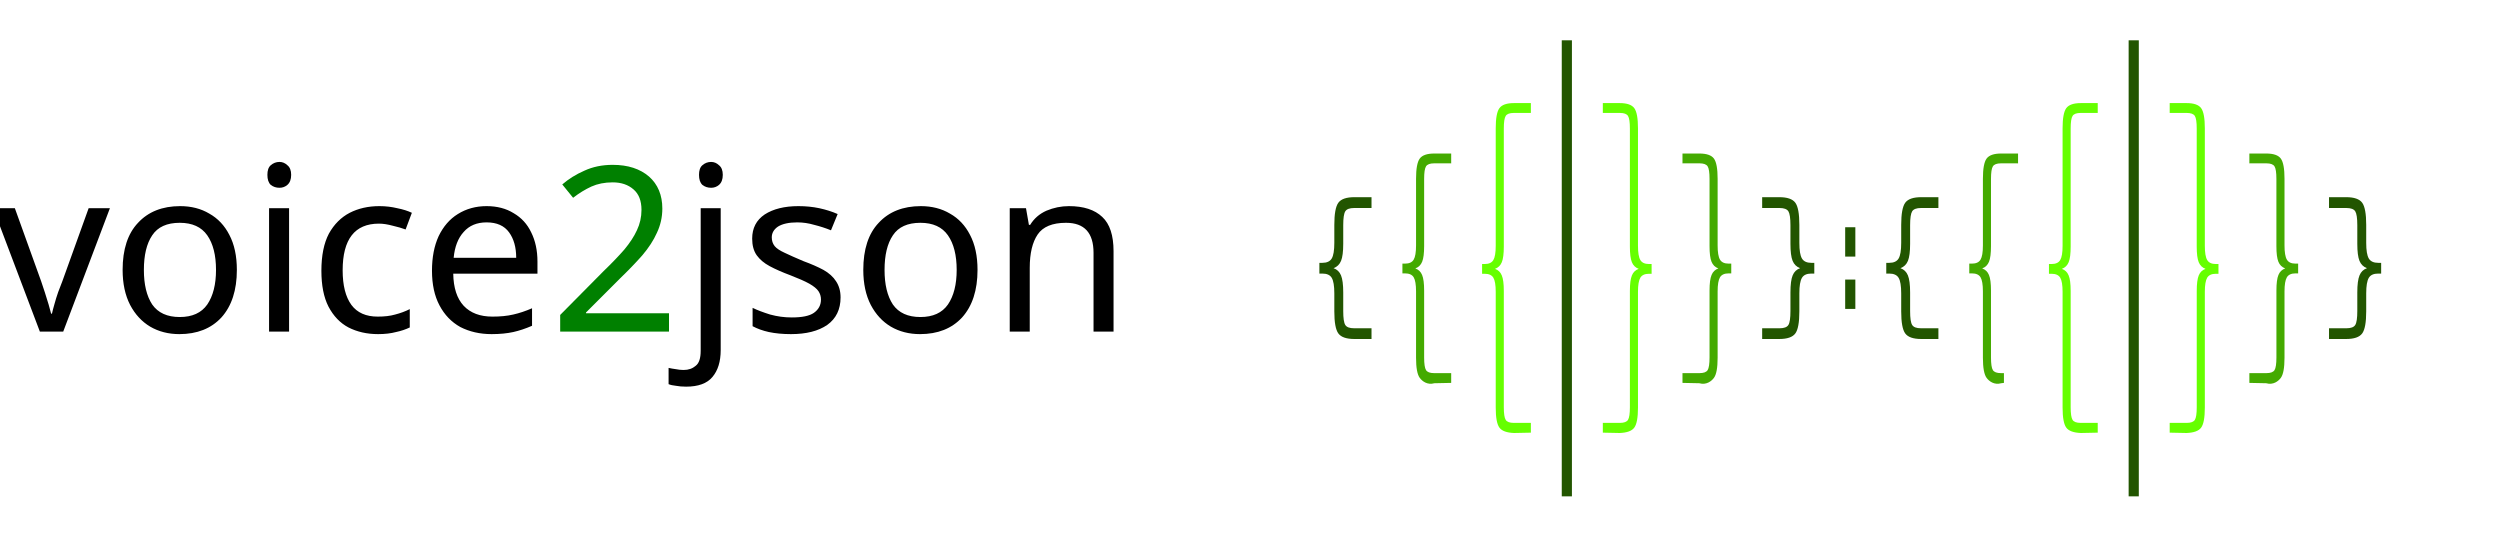
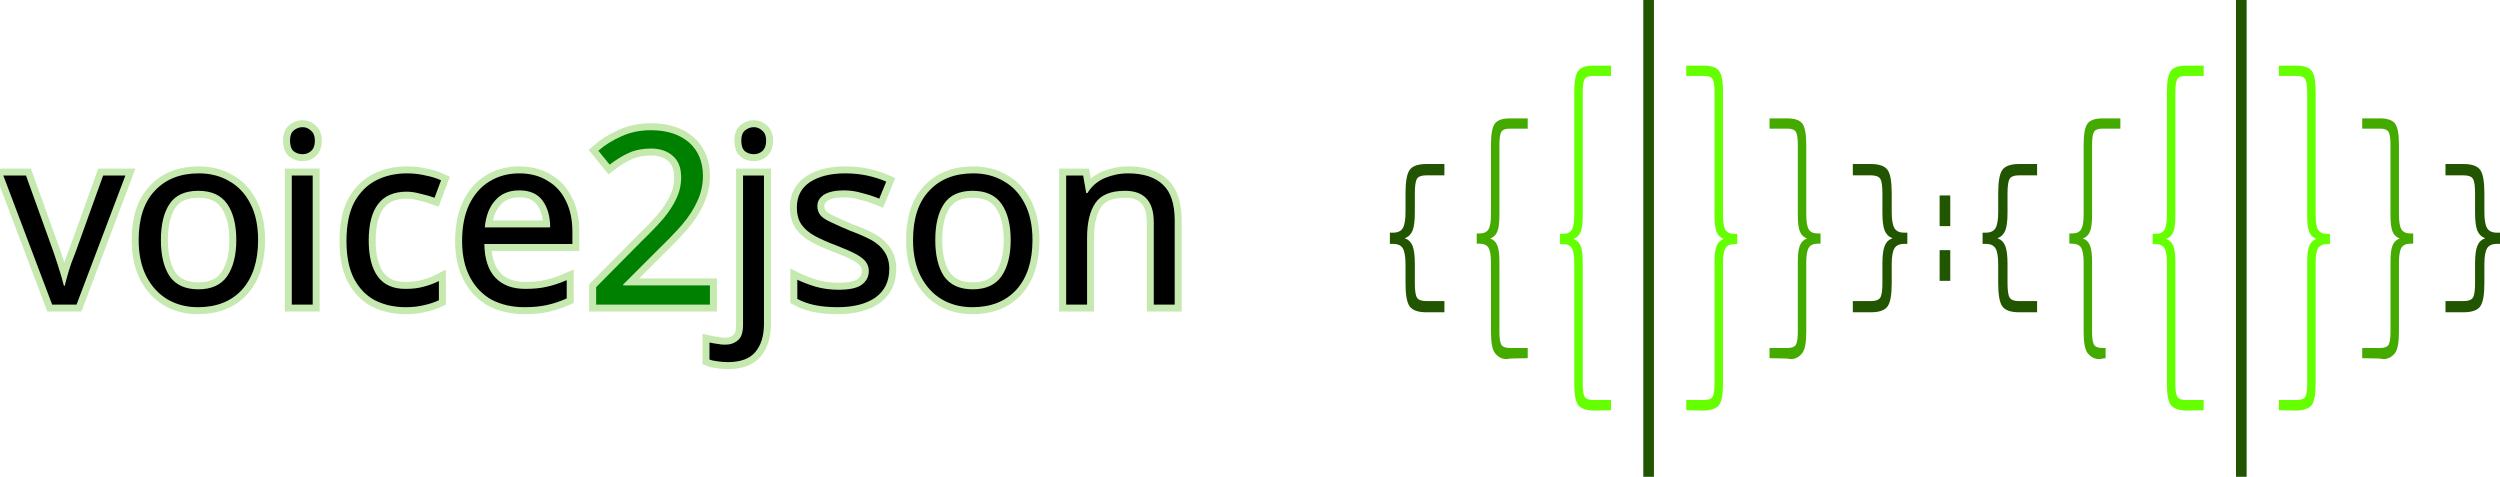
- <svg xmlns="http://www.w3.org/2000/svg" width="93.692mm" height="20.112mm" viewBox="0 0 93.692 20.112" version="1.1" id="svg8">
+ <svg xmlns="http://www.w3.org/2000/svg" width="89.613mm" height="17.091mm" viewBox="0 0 89.613 17.091" version="1.1" id="svg8">
  <defs id="defs2">
    <marker orient="auto" refY="0" refX="0" id="TriangleOutL" style="overflow:visible">
      <path id="path1091" d="M 5.77,0 -2.88,5 V -5 Z" style="fill:#225500;fill-opacity:1;fill-rule:evenodd;stroke:#225500;stroke-width:1pt;stroke-opacity:1" transform="scale(0.8)" />
    </marker>
  </defs>
-   <g id="layer1" transform="translate(-17.51392,-88.88452)">
+   <g id="layer1" transform="translate(-17.13892,-90.39495)">
    <path id="use866" d="M 76.234,90.395 V 107.486" style="fill:none;stroke:#225500;stroke-width:0.381;stroke-linecap:butt;stroke-linejoin:miter;stroke-opacity:1" />
    <path id="path869" style="font-style:normal;font-weight:normal;font-size:medium;line-height:1.25;font-family:sans-serif;letter-spacing:0px;word-spacing:0px;fill:#225500;fill-opacity:1;stroke:none;stroke-width:0.265" d="m 68.914,96.679 v -0.405 h -0.641 c -0.299,0 -0.5,0.069 -0.602,0.208 -0.101,0.139 -0.151,0.415 -0.151,0.83 v 0.672 c 0,0.283 -0.032,0.479 -0.097,0.588 -0.065,0.109 -0.183,0.163 -0.353,0.163 h -0.11 v 0.402 h 0.11 c 0.172,0 0.289,0.053 0.353,0.16 0.065,0.109 0.097,0.303 0.097,0.582 v 0.675 c 0,0.414 0.05,0.69 0.151,0.827 0.102,0.139 0.303,0.208 0.602,0.208 h 0.641 v -0.402 h -0.652 c -0.169,0 -0.28,-0.041 -0.331,-0.124 -0.052,-0.082 -0.077,-0.256 -0.077,-0.52 v -0.697 c 0,-0.294 -0.028,-0.508 -0.083,-0.641 -0.054,-0.133 -0.147,-0.223 -0.279,-0.27 0.133,-0.05 0.227,-0.142 0.281,-0.276 0.054,-0.133 0.081,-0.346 0.081,-0.638 v -0.697 c 0,-0.265 0.026,-0.438 0.077,-0.52 0.052,-0.082 0.162,-0.124 0.331,-0.124 z" />
    <path d="m 71.9,95.007 v -0.369 h -0.631 c -0.272,0 -0.455,0.063 -0.548,0.19 -0.092,0.127 -0.138,0.378 -0.138,0.756 v 2.495 c 0,0.258 -0.029,0.436 -0.089,0.536 -0.059,0.099 -0.166,0.149 -0.322,0.149 h -0.1 v 0.366 h 0.1 c 0.156,0 0.264,0.05 0.322,0.146 0.059,0.099 0.089,0.276 0.089,0.53 v 2.486 c 0,0.377 0.046,0.628 0.138,0.753 0.093,0.127 0.286,0.277 0.548,0.202 l 0.631,-0.013 v -0.366 h -0.641 c -0.154,0 -0.255,-0.038 -0.302,-0.113 -0.047,-0.075 -0.071,-0.233 -0.071,-0.474 v -2.507 c 0,-0.268 -0.025,-0.463 -0.076,-0.584 -0.049,-0.121 -0.134,-0.203 -0.254,-0.246 0.121,-0.044 0.207,-0.129 0.256,-0.251 0.049,-0.121 0.074,-0.315 0.074,-0.582 v -2.518 c 0,-0.241 0.023,-0.399 0.071,-0.474 0.047,-0.075 0.148,-0.113 0.302,-0.113 z" style="font-style:normal;font-weight:normal;font-size:medium;line-height:1.25;font-family:sans-serif;letter-spacing:0px;word-spacing:0px;fill:#44aa00;fill-opacity:1;stroke:none;stroke-width:0.265" id="path874" />
    <path id="path878" style="font-style:normal;font-weight:normal;font-size:medium;line-height:1.25;font-family:sans-serif;letter-spacing:0px;word-spacing:0px;fill:#66ff00;fill-opacity:1;stroke:none;stroke-width:0.265" d="m 74.886,93.117 v -0.369 h -0.631 c -0.272,0 -0.455,0.063 -0.548,0.19 -0.092,0.127 -0.138,0.378 -0.138,0.756 v 4.4 c 0,0.258 -0.029,0.436 -0.089,0.536 -0.059,0.099 -0.166,0.149 -0.322,0.149 h -0.1 v 0.366 h 0.1 c 0.156,0 0.264,0.05 0.322,0.146 0.059,0.099 0.089,0.276 0.089,0.53 v 4.336 c 0,0.377 0.046,0.628 0.138,0.753 0.093,0.127 0.276,0.191 0.548,0.202 l 0.631,-0.013 v -0.366 h -0.641 c -0.154,0 -0.255,-0.038 -0.302,-0.113 -0.047,-0.075 -0.071,-0.233 -0.071,-0.474 v -4.356 c 0,-0.268 -0.025,-0.463 -0.076,-0.584 -0.049,-0.121 -0.134,-0.203 -0.254,-0.246 0.121,-0.044 0.207,-0.129 0.256,-0.251 0.049,-0.121 0.074,-0.315 0.074,-0.582 v -4.423 c 0,-0.241 0.023,-0.399 0.071,-0.474 0.047,-0.075 0.148,-0.113 0.302,-0.113 z" />
    <path d="m 77.583,93.117 v -0.369 h 0.631 c 0.272,0 0.455,0.063 0.548,0.19 0.092,0.127 0.138,0.378 0.138,0.756 v 4.4 c 0,0.258 0.029,0.436 0.089,0.536 0.059,0.099 0.166,0.149 0.322,0.149 h 0.1 v 0.366 h -0.1 c -0.156,0 -0.264,0.05 -0.322,0.146 -0.059,0.099 -0.089,0.276 -0.089,0.53 v 4.336 c 0,0.377 -0.046,0.628 -0.138,0.753 -0.093,0.127 -0.276,0.191 -0.548,0.202 l -0.631,-0.013 v -0.366 h 0.641 c 0.154,0 0.255,-0.038 0.302,-0.113 0.047,-0.075 0.071,-0.233 0.071,-0.474 v -4.356 c 0,-0.268 0.025,-0.463 0.076,-0.584 0.049,-0.121 0.134,-0.203 0.254,-0.246 -0.121,-0.044 -0.207,-0.129 -0.256,-0.251 -0.049,-0.121 -0.074,-0.315 -0.074,-0.582 v -4.423 c 0,-0.241 -0.023,-0.399 -0.071,-0.474 -0.047,-0.075 -0.148,-0.113 -0.302,-0.113 z" style="font-style:normal;font-weight:normal;font-size:medium;line-height:1.25;font-family:sans-serif;letter-spacing:0px;word-spacing:0px;fill:#66ff00;fill-opacity:1;stroke:none;stroke-width:0.265" id="path954" />
    <path id="path956" style="font-style:normal;font-weight:normal;font-size:medium;line-height:1.25;font-family:sans-serif;letter-spacing:0px;word-spacing:0px;fill:#44aa00;fill-opacity:1;stroke:none;stroke-width:0.265" d="m 80.568,95.007 v -0.369 h 0.631 c 0.272,0 0.455,0.063 0.548,0.19 0.092,0.127 0.138,0.378 0.138,0.756 v 2.495 c 0,0.258 0.029,0.436 0.089,0.536 0.059,0.099 0.166,0.149 0.322,0.149 h 0.1 v 0.366 h -0.1 c -0.156,0 -0.264,0.05 -0.322,0.146 -0.059,0.099 -0.089,0.276 -0.089,0.53 v 2.486 c 0,0.377 -0.046,0.628 -0.138,0.753 -0.093,0.127 -0.286,0.277 -0.548,0.202 l -0.631,-0.013 v -0.366 h 0.641 c 0.154,0 0.255,-0.038 0.302,-0.113 0.047,-0.075 0.071,-0.233 0.071,-0.474 v -2.507 c 0,-0.268 0.025,-0.463 0.076,-0.584 0.049,-0.121 0.134,-0.203 0.254,-0.246 -0.121,-0.044 -0.207,-0.129 -0.256,-0.251 -0.049,-0.121 -0.074,-0.315 -0.074,-0.582 v -2.518 c 0,-0.241 -0.023,-0.399 -0.071,-0.474 -0.047,-0.075 -0.148,-0.113 -0.302,-0.113 z" />
    <path d="m 83.554,96.679 v -0.405 h 0.641 c 0.299,0 0.5,0.069 0.602,0.208 0.101,0.139 0.151,0.415 0.151,0.83 v 0.672 c 0,0.283 0.032,0.479 0.097,0.588 0.065,0.109 0.183,0.163 0.353,0.163 h 0.11 v 0.402 h -0.11 c -0.172,0 -0.289,0.053 -0.353,0.16 -0.065,0.109 -0.097,0.303 -0.097,0.582 v 0.675 c 0,0.414 -0.05,0.69 -0.151,0.827 -0.102,0.139 -0.303,0.208 -0.602,0.208 H 83.554 v -0.402 h 0.652 c 0.169,0 0.28,-0.041 0.331,-0.124 0.052,-0.082 0.077,-0.256 0.077,-0.52 v -0.697 c 0,-0.294 0.028,-0.508 0.083,-0.641 0.054,-0.133 0.147,-0.223 0.279,-0.27 -0.133,-0.05 -0.227,-0.142 -0.281,-0.276 -0.054,-0.133 -0.081,-0.346 -0.081,-0.638 v -0.697 c 0,-0.265 -0.026,-0.438 -0.077,-0.52 -0.052,-0.082 -0.162,-0.124 -0.331,-0.124 z" style="font-style:normal;font-weight:normal;font-size:medium;line-height:1.25;font-family:sans-serif;letter-spacing:0px;word-spacing:0px;fill:#225500;fill-opacity:1;stroke:none;stroke-width:0.265" id="path958" />
    <path d="m 90.159,96.679 v -0.405 h -0.641 c -0.299,0 -0.5,0.069 -0.602,0.208 -0.101,0.139 -0.151,0.415 -0.151,0.83 v 0.672 c 0,0.283 -0.032,0.479 -0.097,0.588 -0.065,0.109 -0.183,0.163 -0.353,0.163 h -0.11 v 0.402 h 0.11 c 0.172,0 0.289,0.053 0.353,0.16 0.065,0.109 0.097,0.303 0.097,0.582 v 0.675 c 0,0.414 0.05,0.69 0.151,0.827 0.102,0.139 0.303,0.208 0.602,0.208 h 0.641 v -0.402 h -0.652 c -0.169,0 -0.28,-0.041 -0.331,-0.124 -0.052,-0.082 -0.077,-0.256 -0.077,-0.52 v -0.697 c 0,-0.294 -0.028,-0.508 -0.083,-0.641 -0.054,-0.133 -0.147,-0.223 -0.279,-0.27 0.133,-0.05 0.227,-0.142 0.281,-0.276 0.054,-0.133 0.081,-0.346 0.081,-0.638 v -0.697 c 0,-0.265 0.026,-0.438 0.077,-0.52 0.052,-0.082 0.162,-0.124 0.331,-0.124 z" style="font-style:normal;font-weight:normal;font-size:medium;line-height:1.25;font-family:sans-serif;letter-spacing:0px;word-spacing:0px;fill:#225500;fill-opacity:1;stroke:none;stroke-width:0.265" id="path960" />
    <path id="path962" style="font-style:normal;font-weight:normal;font-size:medium;line-height:1.25;font-family:sans-serif;letter-spacing:0px;word-spacing:0px;fill:#225500;fill-opacity:1;stroke:none;stroke-width:0.265" d="m 104.798,96.679 v -0.405 h 0.641 c 0.299,0 0.5,0.069 0.602,0.208 0.101,0.139 0.151,0.415 0.151,0.83 v 0.672 c 0,0.283 0.032,0.479 0.097,0.588 0.065,0.109 0.183,0.163 0.353,0.163 h 0.11 v 0.402 h -0.11 c -0.172,0 -0.289,0.053 -0.353,0.16 -0.065,0.109 -0.097,0.303 -0.097,0.582 v 0.675 c 0,0.414 -0.05,0.69 -0.151,0.827 -0.102,0.139 -0.303,0.208 -0.602,0.208 h -0.641 v -0.402 h 0.652 c 0.169,0 0.28,-0.041 0.331,-0.124 0.052,-0.082 0.077,-0.256 0.077,-0.52 v -0.697 c 0,-0.294 0.028,-0.508 0.083,-0.641 0.054,-0.133 0.147,-0.223 0.279,-0.27 -0.133,-0.05 -0.227,-0.142 -0.281,-0.276 -0.054,-0.133 -0.081,-0.346 -0.081,-0.638 v -0.697 c 0,-0.265 -0.026,-0.438 -0.077,-0.52 -0.052,-0.082 -0.162,-0.124 -0.331,-0.124 z" />
    <path d="m 96.13,93.117 v -0.369 h -0.631 c -0.272,0 -0.455,0.063 -0.548,0.19 -0.092,0.127 -0.138,0.378 -0.138,0.756 v 4.4 c 0,0.258 -0.029,0.436 -0.089,0.536 -0.059,0.099 -0.166,0.149 -0.322,0.149 h -0.1 v 0.366 h 0.1 c 0.156,0 0.264,0.05 0.322,0.146 0.059,0.099 0.089,0.276 0.089,0.53 v 4.336 c 0,0.377 0.046,0.628 0.138,0.753 0.093,0.127 0.276,0.191 0.548,0.202 l 0.631,-0.013 v -0.366 H 95.489 c -0.154,0 -0.255,-0.038 -0.302,-0.113 -0.047,-0.075 -0.071,-0.233 -0.071,-0.474 v -4.356 c 0,-0.268 -0.025,-0.463 -0.076,-0.584 -0.049,-0.121 -0.134,-0.203 -0.254,-0.246 0.121,-0.044 0.207,-0.129 0.256,-0.251 0.049,-0.121 0.074,-0.315 0.074,-0.582 v -4.423 c 0,-0.241 0.023,-0.399 0.071,-0.474 0.047,-0.075 0.148,-0.113 0.302,-0.113 z" style="font-style:normal;font-weight:normal;font-size:medium;line-height:1.25;font-family:sans-serif;letter-spacing:0px;word-spacing:0px;fill:#66ff00;fill-opacity:1;stroke:none;stroke-width:0.265" id="path966" />
    <path id="path968" style="font-style:normal;font-weight:normal;font-size:medium;line-height:1.25;font-family:sans-serif;letter-spacing:0px;word-spacing:0px;fill:#44aa00;fill-opacity:1;stroke:none;stroke-width:0.265" d="m 93.144,95.007 v -0.369 h -0.631 c -0.272,0 -0.455,0.063 -0.548,0.19 -0.092,0.127 -0.138,0.378 -0.138,0.756 v 2.495 c 0,0.258 -0.029,0.436 -0.089,0.536 -0.059,0.099 -0.166,0.149 -0.322,0.149 h -0.1 v 0.366 h 0.1 c 0.156,0 0.264,0.05 0.322,0.146 0.059,0.099 0.089,0.276 0.089,0.53 v 2.486 c 0,0.377 0.046,0.628 0.138,0.753 0.093,0.127 0.286,0.277 0.548,0.202 l 0.102,-0.013 v -0.366 h -0.112 c -0.154,0 -0.255,-0.038 -0.302,-0.113 -0.047,-0.075 -0.071,-0.233 -0.071,-0.474 v -2.507 c 0,-0.268 -0.025,-0.463 -0.076,-0.584 -0.049,-0.121 -0.134,-0.203 -0.254,-0.246 0.121,-0.044 0.207,-0.129 0.256,-0.251 0.049,-0.121 0.074,-0.315 0.074,-0.582 v -2.518 c 0,-0.241 0.023,-0.399 0.071,-0.474 0.047,-0.075 0.148,-0.113 0.302,-0.113 z" />
    <path d="m 101.813,95.007 v -0.369 h 0.631 c 0.272,0 0.455,0.063 0.548,0.19 0.092,0.127 0.138,0.378 0.138,0.756 v 2.495 c 0,0.258 0.029,0.436 0.089,0.536 0.059,0.099 0.166,0.149 0.322,0.149 h 0.1 v 0.366 h -0.1 c -0.156,0 -0.264,0.05 -0.322,0.146 -0.059,0.099 -0.089,0.276 -0.089,0.53 v 2.486 c 0,0.377 -0.046,0.628 -0.138,0.753 -0.093,0.127 -0.286,0.277 -0.548,0.202 l -0.631,-0.013 v -0.366 h 0.641 c 0.154,0 0.255,-0.038 0.302,-0.113 0.047,-0.075 0.071,-0.233 0.071,-0.474 v -2.507 c 0,-0.268 0.025,-0.463 0.075,-0.584 0.049,-0.121 0.134,-0.203 0.254,-0.246 -0.121,-0.044 -0.207,-0.129 -0.256,-0.251 -0.049,-0.121 -0.074,-0.315 -0.074,-0.582 v -2.518 c 0,-0.241 -0.023,-0.399 -0.071,-0.474 -0.047,-0.075 -0.148,-0.113 -0.302,-0.113 z" style="font-style:normal;font-weight:normal;font-size:medium;line-height:1.25;font-family:sans-serif;letter-spacing:0px;word-spacing:0px;fill:#44aa00;fill-opacity:1;stroke:none;stroke-width:0.265" id="path970" />
    <path id="path972" style="font-style:normal;font-weight:normal;font-size:medium;line-height:1.25;font-family:sans-serif;letter-spacing:0px;word-spacing:0px;fill:#66ff00;fill-opacity:1;stroke:none;stroke-width:0.265" d="m 98.827,93.117 v -0.369 h 0.631 c 0.272,0 0.455,0.063 0.548,0.19 0.092,0.127 0.138,0.378 0.138,0.756 v 4.4 c 0,0.258 0.029,0.436 0.089,0.536 0.059,0.099 0.166,0.149 0.322,0.149 h 0.1 v 0.366 h -0.1 c -0.156,0 -0.264,0.05 -0.322,0.146 -0.059,0.099 -0.089,0.276 -0.089,0.53 v 4.336 c 0,0.377 -0.046,0.628 -0.138,0.753 -0.093,0.127 -0.276,0.191 -0.548,0.202 l -0.631,-0.013 v -0.366 h 0.641 c 0.154,0 0.255,-0.038 0.302,-0.113 0.047,-0.075 0.071,-0.233 0.071,-0.474 v -4.356 c 0,-0.268 0.025,-0.463 0.075,-0.584 0.049,-0.121 0.134,-0.203 0.254,-0.246 -0.121,-0.044 -0.207,-0.129 -0.256,-0.251 -0.049,-0.121 -0.074,-0.315 -0.074,-0.582 v -4.423 c 0,-0.241 -0.023,-0.399 -0.071,-0.474 -0.047,-0.075 -0.148,-0.113 -0.302,-0.113 z" />
-     <text xml:space="preserve" style="font-style:normal;font-weight:normal;font-size:8.631px;line-height:1.25;font-family:sans-serif;letter-spacing:0px;word-spacing:0px;fill:#000000;fill-opacity:1;stroke:none;stroke-width:0.265" x="17.257" y="101.313" id="text839">
-       <tspan id="tspan837" x="17.257" y="101.313" style="stroke-width:0.265">voice<tspan style="fill:#008000" id="tspan839">2</tspan>json</tspan>
-     </text>
+     <g id="g881">
+       <text xml:space="preserve" style="font-style:normal;font-weight:normal;font-size:8.631px;line-height:1.25;font-family:sans-serif;letter-spacing:0px;word-spacing:0px;fill:none;fill-opacity:1;stroke:#c6e9af;stroke-width:0.5;" x="17.257" y="101.313" id="text850">
+         <tspan id="tspan848" x="17.257" y="101.313" style="fill:none;stroke:#c6e9af;stroke-width:0.5;">voice<tspan style="fill:none;stroke:#c6e9af;stroke-width:0.5;" id="tspan846">2</tspan>json</tspan>
+       </text>
+       <text id="text839" y="101.313" x="17.257" style="font-style:normal;font-weight:normal;font-size:8.631px;line-height:1.25;font-family:sans-serif;letter-spacing:0px;word-spacing:0px;fill:#000000;fill-opacity:1;stroke:none;stroke-width:0.265" xml:space="preserve">
+         <tspan style="stroke-width:0.265" y="101.313" x="17.257" id="tspan837">voice<tspan id="tspan839" style="fill:#008000">2</tspan>json</tspan>
+       </text>
+     </g>
    <path style="fill:none;stroke:#225500;stroke-width:0.381;stroke-linecap:butt;stroke-linejoin:miter;stroke-opacity:1" d="M 97.479,90.395 V 107.486" id="path847" />
    <g id="g861" transform="translate(0,-0.0472765)">
      <path style="fill:none;stroke:#225500;stroke-width:0.381;stroke-linecap:butt;stroke-linejoin:miter;stroke-opacity:1" d="m 86.856,97.448 v 1.1" id="use874" />
      <path id="path857" d="m 86.856,99.409 v 1.1" style="fill:none;stroke:#225500;stroke-width:0.381;stroke-linecap:butt;stroke-linejoin:miter;stroke-opacity:1" />
    </g>
  </g>
</svg>
